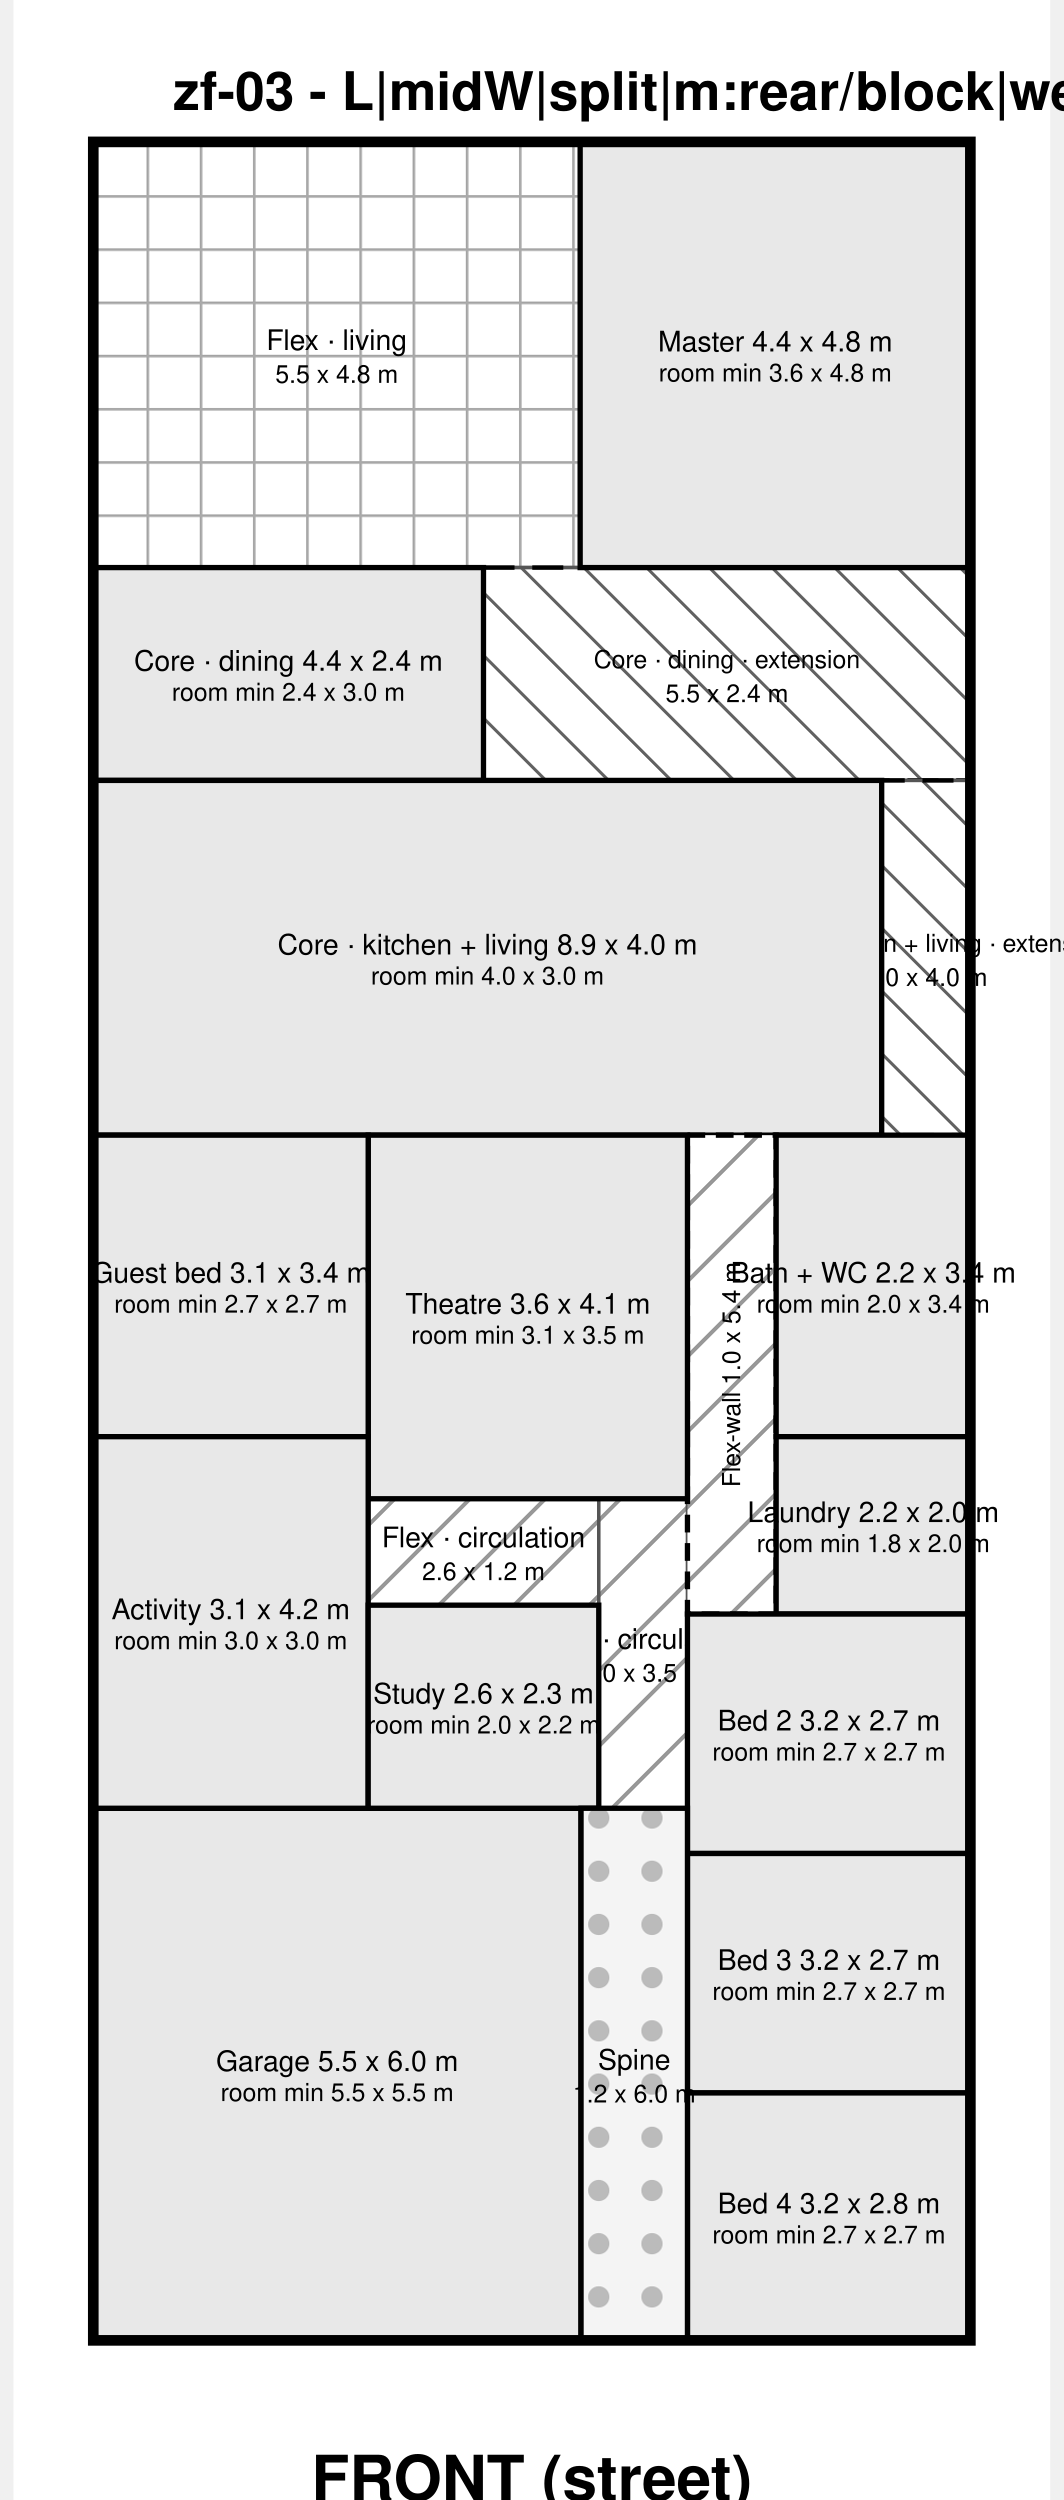
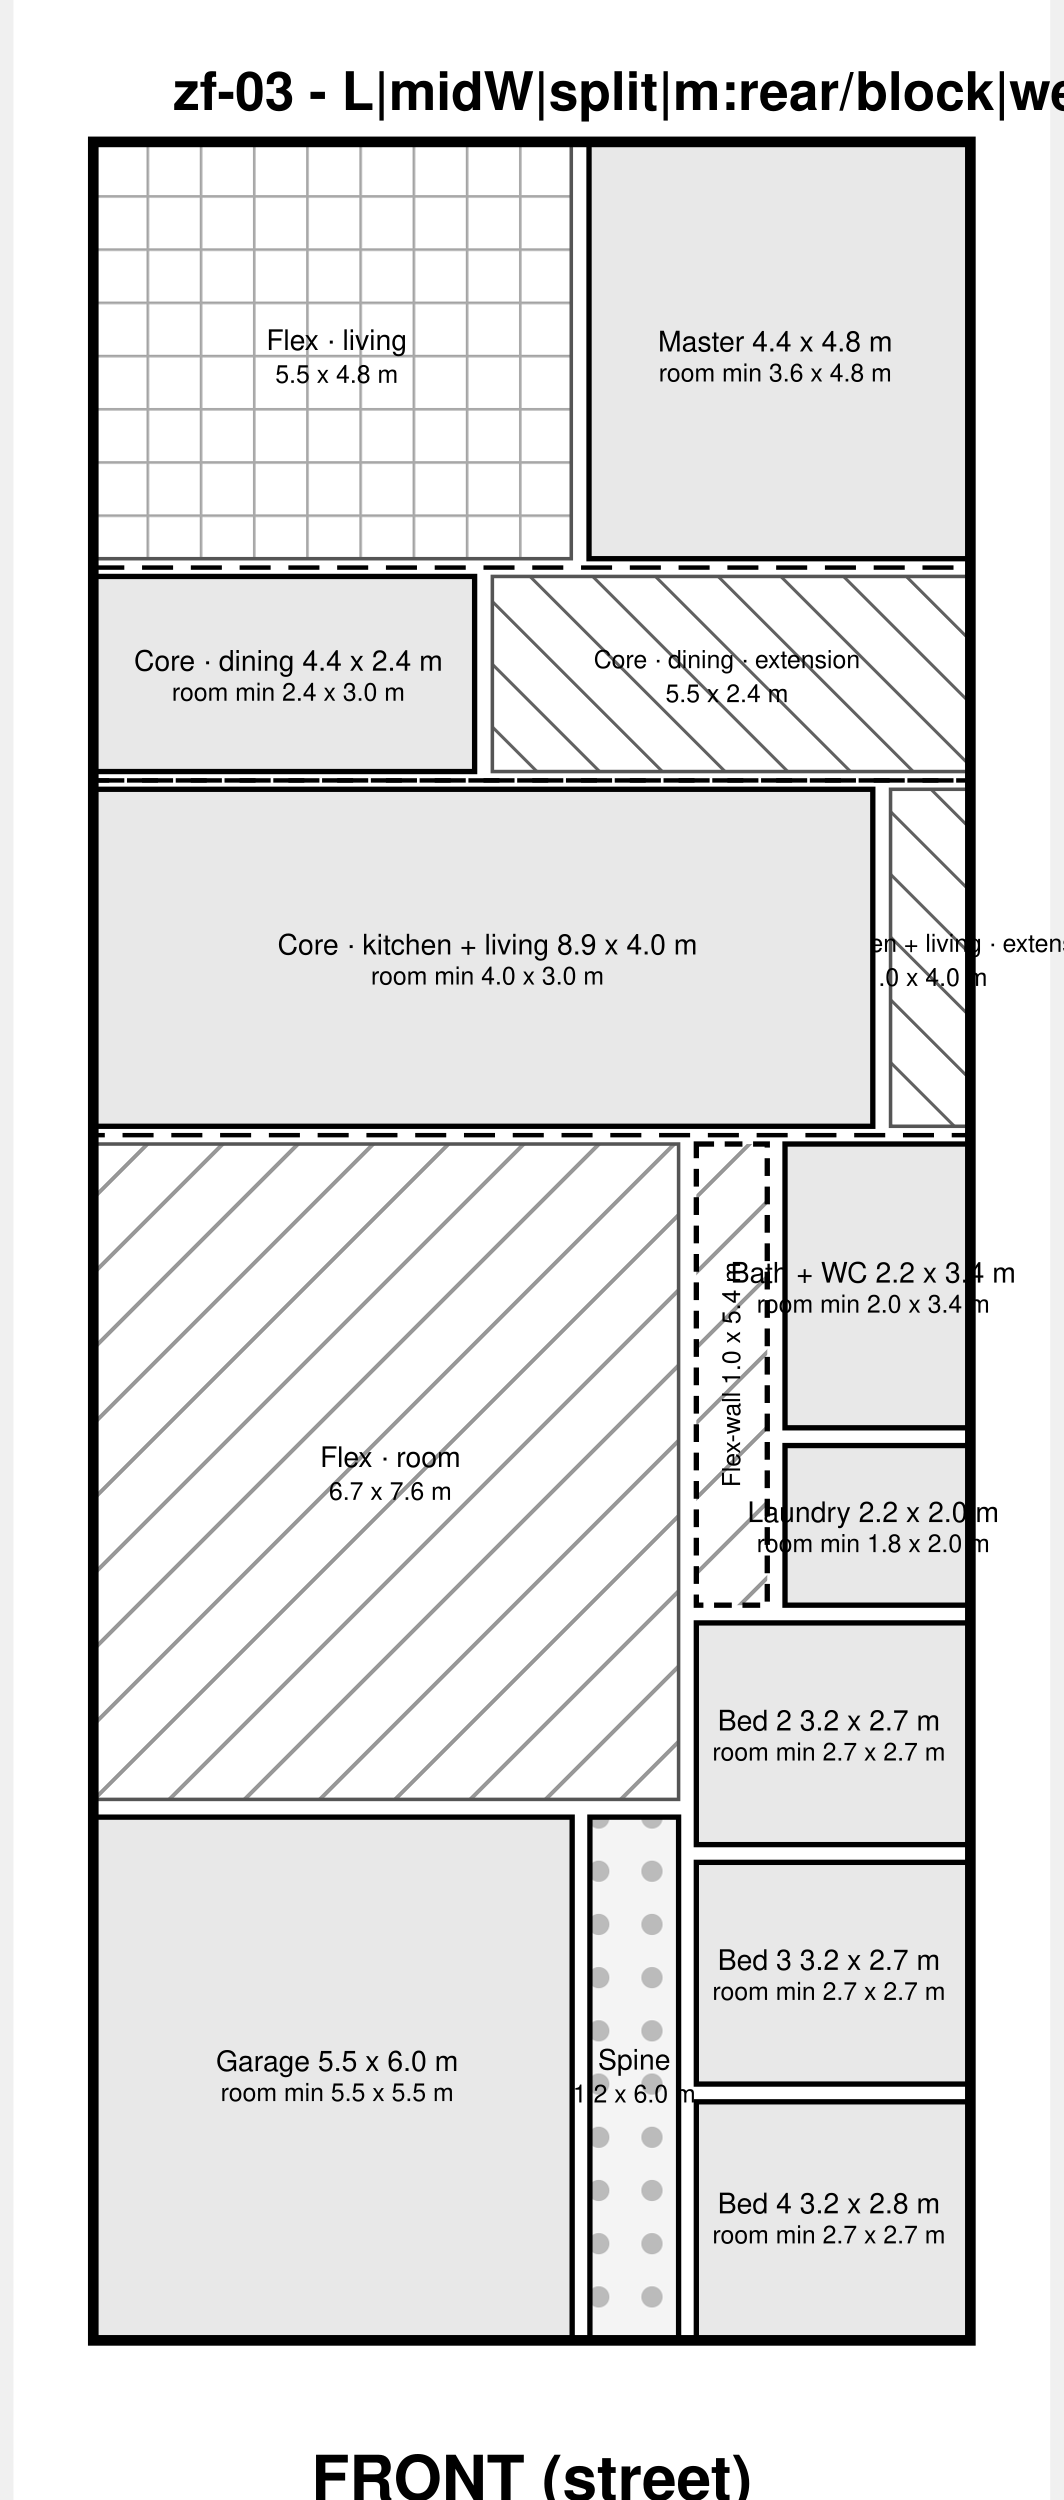
<svg xmlns="http://www.w3.org/2000/svg" width="585" height="1375" viewBox="-900 -1600 11690 28190" font-family="Helvetica, Arial, sans-serif" fill="#000">
  <defs>
    <pattern id="hatch" width="600" height="600" patternUnits="userSpaceOnUse" patternTransform="rotate(45)">
      <rect width="600" height="600" fill="#ffffff" />
      <line x1="0" y1="0" x2="0" y2="600" stroke="#999" stroke-width="90" />
    </pattern>
    <pattern id="hatch2" width="500" height="500" patternUnits="userSpaceOnUse" patternTransform="rotate(-45)">
      <rect width="500" height="500" fill="#ffffff" />
      <line x1="0" y1="0" x2="0" y2="500" stroke="#666" stroke-width="70" />
    </pattern>
    <pattern id="hatch3" width="600" height="600" patternUnits="userSpaceOnUse">
      <rect width="600" height="600" fill="#ffffff" />
      <line x1="0" y1="0" x2="0" y2="600" stroke="#aaa" stroke-width="60" />
      <line x1="0" y1="0" x2="600" y2="0" stroke="#aaa" stroke-width="60" />
    </pattern>
    <pattern id="dots" width="600" height="600" patternUnits="userSpaceOnUse">
      <rect width="600" height="600" fill="#f4f4f4" />
      <circle cx="300" cy="300" r="120" fill="#bbb" />
    </pattern>
  </defs>
  <rect x="-900" y="-1600" width="11690" height="28190" fill="#ffffff" />
  <text x="900" y="-360" font-size="600" font-weight="bold">zf-03 - L|midW|split|m:rear/block|wet:block|rr:FM|fw|v0 - matches the target</text>
  <g>
-     <rect x="0" y="0" width="5490" height="4800" fill="url(#hatch3)" stroke="#555" stroke-width="40" />
+     <rect x="0" y="0" width="5390" height="4700" fill="url(#hatch3)" stroke="#555" stroke-width="40" />
    <text x="2745" y="2240" font-size="320" text-anchor="middle" dominant-baseline="middle">Flex · living</text>
    <text x="2745" y="2624" font-size="280" text-anchor="middle" dominant-baseline="middle">5.5 x 4.8 m</text>
  </g>
  <g>
-     <rect x="3100" y="15300" width="2600" height="1200" fill="url(#hatch)" stroke="#555" stroke-width="40" />
-     <text x="4400" y="15740" font-size="320" text-anchor="middle" dominant-baseline="middle">Flex · circulation</text>
-     <text x="4400" y="16124" font-size="280" text-anchor="middle" dominant-baseline="middle">2.6 x 1.2 m</text>
+     <rect x="0" y="11300" width="6600" height="7390" fill="url(#hatch)" stroke="#555" stroke-width="40" />
+     <text x="3350" y="14835" font-size="320" text-anchor="middle" dominant-baseline="middle">Flex · room</text>
+     <text x="3350" y="15219" font-size="280" text-anchor="middle" dominant-baseline="middle">6.7 x 7.6 m</text>
  </g>
  <g>
-     <rect x="5700" y="15300" width="1000" height="3490" fill="url(#hatch)" stroke="#555" stroke-width="40" />
-     <text x="6200" y="16885" font-size="320" text-anchor="middle" dominant-baseline="middle">Flex · circulation</text>
-     <text x="6200" y="17269" font-size="280" text-anchor="middle" dominant-baseline="middle">1.0 x 3.5 m</text>
-   </g>
-   <g>
-     <rect x="4400" y="4800" width="5490" height="2400" fill="url(#hatch2)" stroke="#555" stroke-width="40" />
+     <rect x="4500" y="4900" width="5390" height="2200" fill="url(#hatch2)" stroke="#555" stroke-width="40" />
    <text x="7145" y="5840" font-size="280" text-anchor="middle" dominant-baseline="middle">Core · dining · extension</text>
    <text x="7145" y="6224" font-size="280" text-anchor="middle" dominant-baseline="middle">5.5 x 2.4 m</text>
    <rect x="0" y="4800" width="9890" height="2400" fill="none" stroke="#000" stroke-width="50" stroke-dasharray="350 200" />
  </g>
  <g>
-     <rect x="8890" y="7200" width="1000" height="4000" fill="url(#hatch2)" stroke="#555" stroke-width="40" />
+     <rect x="8990" y="7300" width="900" height="3800" fill="url(#hatch2)" stroke="#555" stroke-width="40" />
    <text x="9390" y="9040" font-size="280" text-anchor="middle" dominant-baseline="middle">Core · kitchen + living · extension</text>
    <text x="9390" y="9424" font-size="280" text-anchor="middle" dominant-baseline="middle">1.0 x 4.0 m</text>
    <rect x="0" y="7200" width="9890" height="4000" fill="none" stroke="#000" stroke-width="50" stroke-dasharray="350 200" />
  </g>
  <g>
-     <rect x="5490" y="0" width="4400" height="4800" fill="#e8e8e8" stroke="#000" stroke-width="60" />
+     <rect x="5590" y="0" width="4300" height="4700" fill="#e8e8e8" stroke="#000" stroke-width="60" />
    <text x="7690" y="2256" font-size="320" text-anchor="middle" dominant-baseline="middle">Master 4.4 x 4.8 m</text>
    <text x="7690" y="2608" font-size="280" text-anchor="middle" dominant-baseline="middle">room min 3.6 x 4.8 m</text>
  </g>
  <g>
-     <rect x="0" y="4800" width="4400" height="2400" fill="#e8e8e8" stroke="#000" stroke-width="60" />
+     <rect x="0" y="4900" width="4300" height="2200" fill="#e8e8e8" stroke="#000" stroke-width="60" />
    <text x="2200" y="5856" font-size="320" text-anchor="middle" dominant-baseline="middle">Core · dining 4.4 x 2.4 m</text>
    <text x="2200" y="6208" font-size="280" text-anchor="middle" dominant-baseline="middle">room min 2.4 x 3.0 m</text>
  </g>
  <g>
-     <rect x="0" y="7200" width="8890" height="4000" fill="#e8e8e8" stroke="#000" stroke-width="60" />
+     <rect x="0" y="7300" width="8790" height="3800" fill="#e8e8e8" stroke="#000" stroke-width="60" />
    <text x="4445" y="9056" font-size="320" text-anchor="middle" dominant-baseline="middle">Core · kitchen + living 8.9 x 4.0 m</text>
    <text x="4445" y="9408" font-size="280" text-anchor="middle" dominant-baseline="middle">room min 4.0 x 3.0 m</text>
  </g>
  <g>
-     <rect x="0" y="18790" width="5500" height="6000" fill="#e8e8e8" stroke="#000" stroke-width="60" />
+     <rect x="0" y="18890" width="5400" height="5900" fill="#e8e8e8" stroke="#000" stroke-width="60" />
    <text x="2750" y="21646" font-size="320" text-anchor="middle" dominant-baseline="middle">Garage 5.5 x 6.0 m</text>
    <text x="2750" y="21998" font-size="280" text-anchor="middle" dominant-baseline="middle">room min 5.5 x 5.5 m</text>
  </g>
  <g>
-     <rect x="6700" y="11200" width="1000" height="5400" fill="url(#hatch)" stroke="#000" stroke-width="60" stroke-dasharray="200 120" />
+     <rect x="6800" y="11300" width="800" height="5200" fill="url(#hatch)" stroke="#000" stroke-width="60" stroke-dasharray="200 120" />
    <text transform="translate(7200 13900) rotate(-90)" font-size="280" text-anchor="middle" dominant-baseline="middle">Flex-wall 1.0 x 5.4 m</text>
  </g>
  <g>
-     <rect x="7700" y="11200" width="2190" height="3400" fill="#e8e8e8" stroke="#000" stroke-width="60" />
+     <rect x="7800" y="11300" width="2090" height="3200" fill="#e8e8e8" stroke="#000" stroke-width="60" />
    <text x="8795" y="12756" font-size="320" text-anchor="middle" dominant-baseline="middle">Bath + WC 2.2 x 3.4 m</text>
    <text x="8795" y="13108" font-size="280" text-anchor="middle" dominant-baseline="middle">room min 2.0 x 3.4 m</text>
  </g>
  <g>
-     <rect x="7700" y="14600" width="2190" height="2000" fill="#e8e8e8" stroke="#000" stroke-width="60" />
+     <rect x="7800" y="14700" width="2090" height="1800" fill="#e8e8e8" stroke="#000" stroke-width="60" />
    <text x="8795" y="15456" font-size="320" text-anchor="middle" dominant-baseline="middle">Laundry 2.2 x 2.0 m</text>
    <text x="8795" y="15808" font-size="280" text-anchor="middle" dominant-baseline="middle">room min 1.8 x 2.0 m</text>
  </g>
  <g>
-     <rect x="6700" y="16600" width="3190" height="2700" fill="#e8e8e8" stroke="#000" stroke-width="60" />
+     <rect x="6800" y="16700" width="3090" height="2500" fill="#e8e8e8" stroke="#000" stroke-width="60" />
    <text x="8295" y="17806" font-size="320" text-anchor="middle" dominant-baseline="middle">Bed 2 3.2 x 2.7 m</text>
    <text x="8295" y="18158" font-size="280" text-anchor="middle" dominant-baseline="middle">room min 2.7 x 2.7 m</text>
  </g>
  <g>
-     <rect x="6700" y="19300" width="3190" height="2700" fill="#e8e8e8" stroke="#000" stroke-width="60" />
+     <rect x="6800" y="19400" width="3090" height="2500" fill="#e8e8e8" stroke="#000" stroke-width="60" />
    <text x="8295" y="20506" font-size="320" text-anchor="middle" dominant-baseline="middle">Bed 3 3.2 x 2.7 m</text>
    <text x="8295" y="20858" font-size="280" text-anchor="middle" dominant-baseline="middle">room min 2.7 x 2.7 m</text>
  </g>
  <g>
-     <rect x="6700" y="22000" width="3190" height="2790" fill="#e8e8e8" stroke="#000" stroke-width="60" />
+     <rect x="6800" y="22100" width="3090" height="2690" fill="#e8e8e8" stroke="#000" stroke-width="60" />
    <text x="8295" y="23251" font-size="320" text-anchor="middle" dominant-baseline="middle">Bed 4 3.2 x 2.8 m</text>
    <text x="8295" y="23603" font-size="280" text-anchor="middle" dominant-baseline="middle">room min 2.7 x 2.7 m</text>
  </g>
  <g>
-     <rect x="3100" y="11200" width="3600" height="4100" fill="#e8e8e8" stroke="#000" stroke-width="60" />
-     <text x="4900" y="13106" font-size="320" text-anchor="middle" dominant-baseline="middle">Theatre 3.6 x 4.1 m</text>
-     <text x="4900" y="13458" font-size="280" text-anchor="middle" dominant-baseline="middle">room min 3.1 x 3.5 m</text>
-   </g>
-   <g>
-     <rect x="0" y="11200" width="3100" height="3400" fill="#e8e8e8" stroke="#000" stroke-width="60" />
-     <text x="1550" y="12756" font-size="320" text-anchor="middle" dominant-baseline="middle">Guest bed 3.1 x 3.4 m</text>
-     <text x="1550" y="13108" font-size="280" text-anchor="middle" dominant-baseline="middle">room min 2.7 x 2.7 m</text>
-   </g>
-   <g>
-     <rect x="0" y="14600" width="3100" height="4190" fill="#e8e8e8" stroke="#000" stroke-width="60" />
-     <text x="1550" y="16551" font-size="320" text-anchor="middle" dominant-baseline="middle">Activity 3.1 x 4.2 m</text>
-     <text x="1550" y="16903" font-size="280" text-anchor="middle" dominant-baseline="middle">room min 3.0 x 3.0 m</text>
-   </g>
-   <g>
-     <rect x="3100" y="16500" width="2600" height="2290" fill="#e8e8e8" stroke="#000" stroke-width="60" />
-     <text x="4400" y="17501" font-size="320" text-anchor="middle" dominant-baseline="middle">Study 2.6 x 2.3 m</text>
-     <text x="4400" y="17853" font-size="280" text-anchor="middle" dominant-baseline="middle">room min 2.0 x 2.2 m</text>
-   </g>
-   <g>
-     <rect x="5500" y="18790" width="1200" height="6000" fill="url(#dots)" stroke="#000" stroke-width="60" />
+     <rect x="5600" y="18890" width="1000" height="5900" fill="url(#dots)" stroke="#000" stroke-width="60" />
    <text x="6100" y="21630" font-size="320" text-anchor="middle" dominant-baseline="middle">Spine</text>
    <text x="6100" y="22014" font-size="280" text-anchor="middle" dominant-baseline="middle">1.2 x 6.0 m</text>
  </g>
  <rect x="0" y="0" width="9890" height="24790" fill="none" stroke="#000" stroke-width="120" />
  <text x="4945" y="26590" font-size="700" text-anchor="middle" font-weight="bold">FRONT (street)</text>
</svg>
